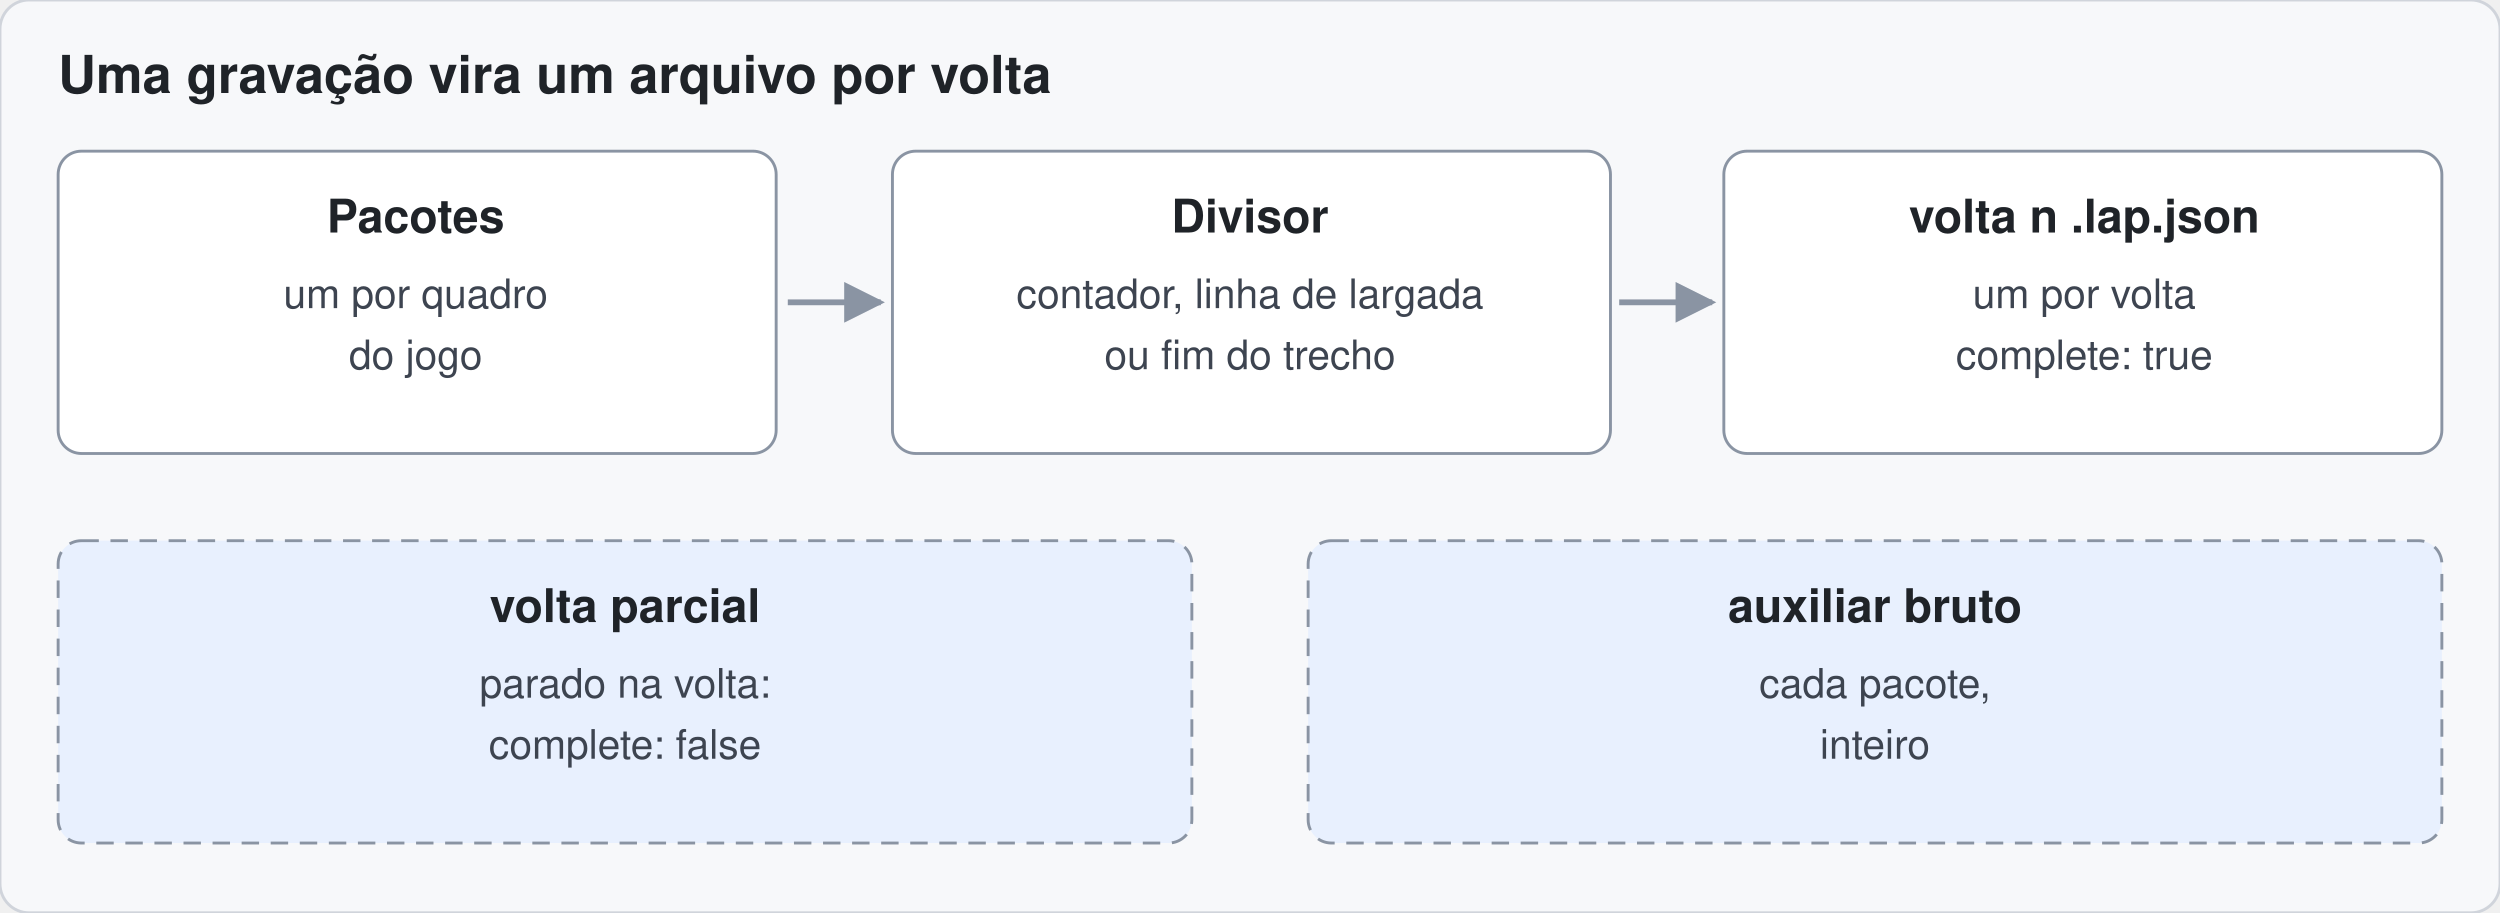
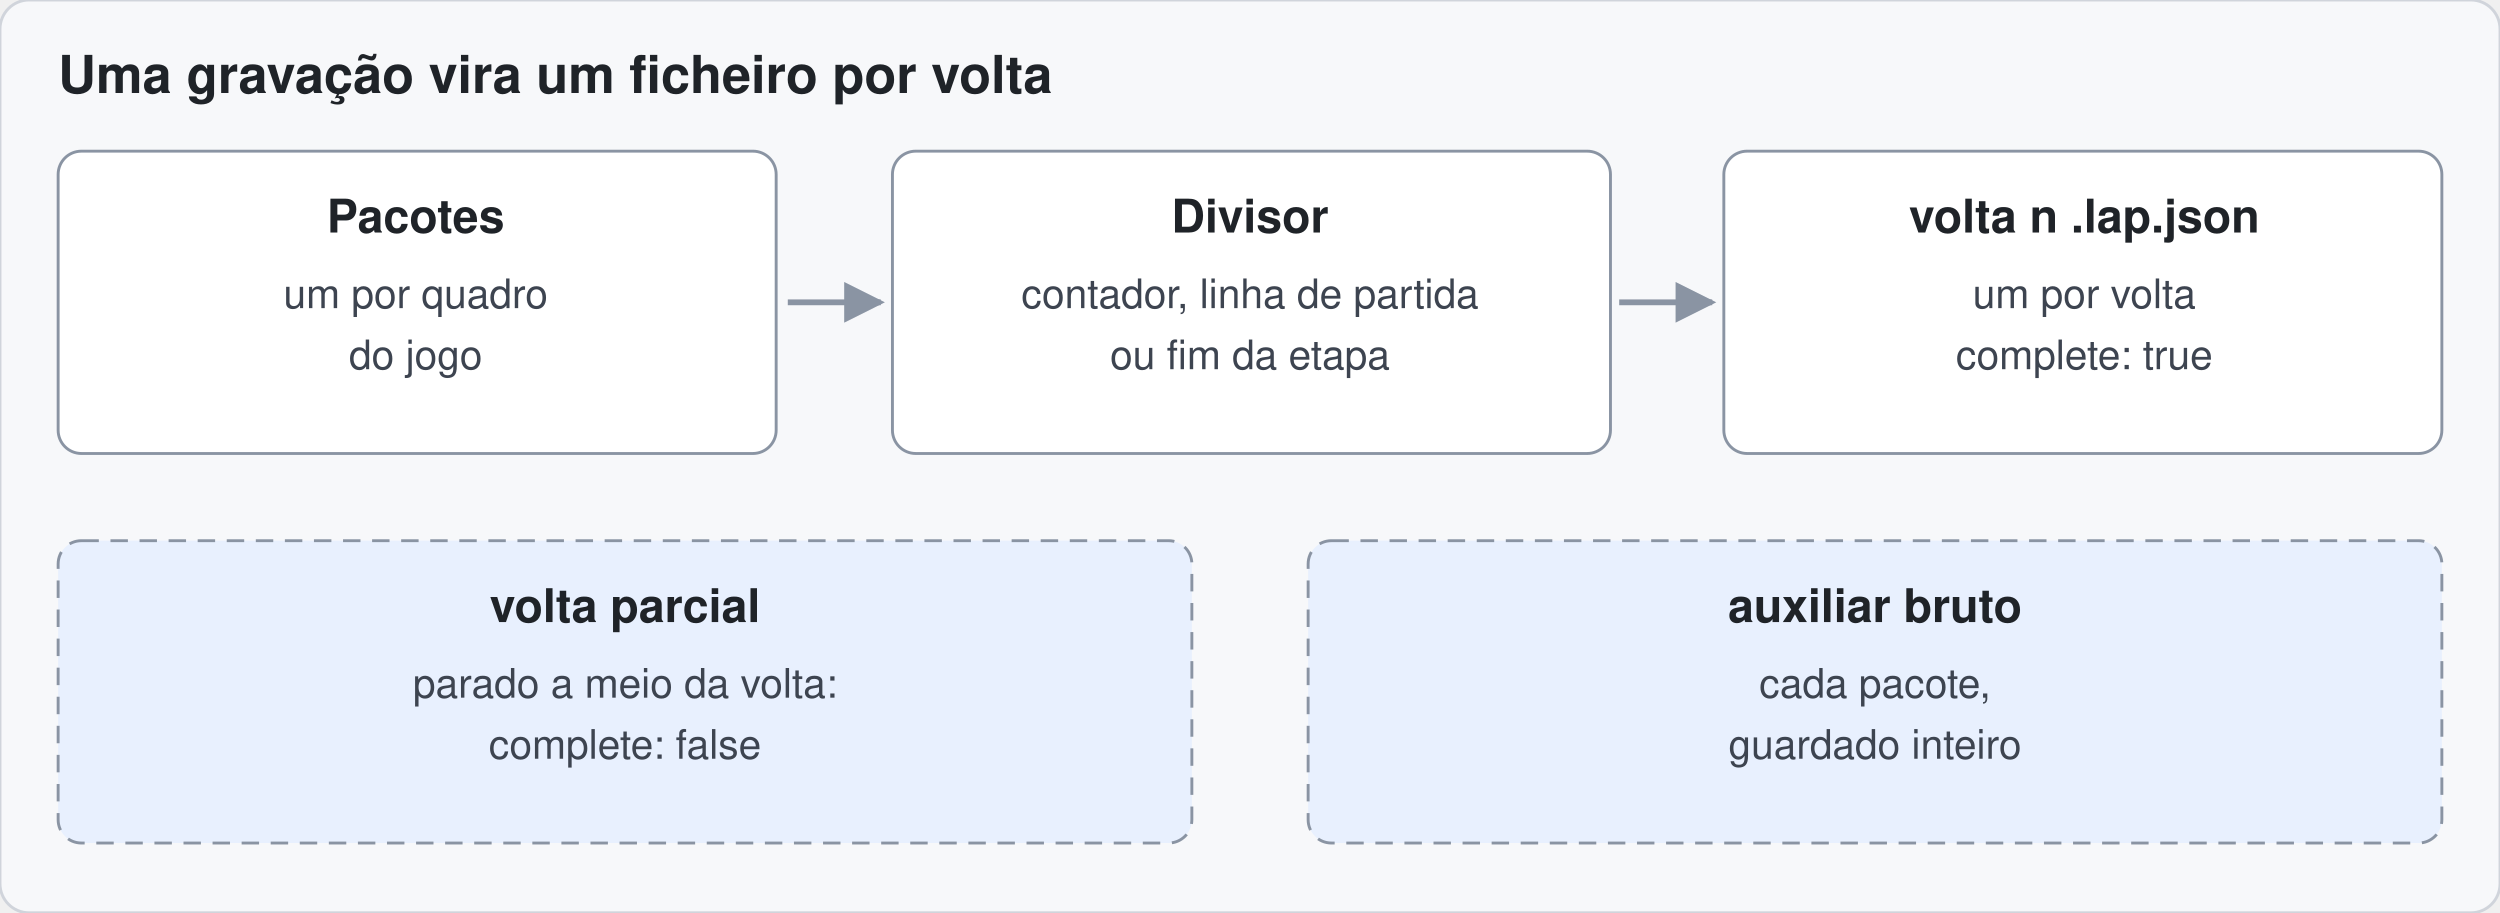
<svg xmlns="http://www.w3.org/2000/svg" width="860" height="314" viewBox="0 0 860 314" role="img" aria-label="A recording becomes one file per lap">
  <rect width="860" height="314" rx="10" fill="#f7f8fa" stroke="#d0d4db" />
  <defs>
    <marker id="a" viewBox="0 0 10 10" refX="9" refY="5" markerWidth="7" markerHeight="7" orient="auto-start-reverse">
      <path d="M0,0 L10,5 L0,10 z" fill="#8a94a3" />
    </marker>
  </defs>
-   <text x="20" y="32" font-family="Segoe UI,Helvetica,Arial,sans-serif" font-size="18" font-weight="600" fill="#1f2328" text-anchor="start">Uma gravação vira um arquivo por volta</text>
+   <text x="20" y="32" font-family="Segoe UI,Helvetica,Arial,sans-serif" font-size="18" font-weight="600" fill="#1f2328" text-anchor="start">Uma gravação vira um ficheiro por volta</text>
  <rect x="20" y="52" width="247" height="104" rx="8" fill="#ffffff" stroke="#8a94a3" />
  <text x="143" y="80" font-family="Segoe UI,Helvetica,Arial,sans-serif" font-size="16" font-weight="600" fill="#1f2328" text-anchor="middle">Pacotes</text>
  <text x="143" y="106" font-family="Segoe UI,Helvetica,Arial,sans-serif" font-size="14" font-weight="400" fill="#3d4450" text-anchor="middle">um por quadro</text>
  <text x="143" y="127" font-family="Segoe UI,Helvetica,Arial,sans-serif" font-size="14" font-weight="400" fill="#3d4450" text-anchor="middle">do jogo</text>
  <rect x="307" y="52" width="247" height="104" rx="8" fill="#ffffff" stroke="#8a94a3" />
  <text x="430" y="80" font-family="Segoe UI,Helvetica,Arial,sans-serif" font-size="16" font-weight="600" fill="#1f2328" text-anchor="middle">Divisor</text>
-   <text x="430" y="106" font-family="Segoe UI,Helvetica,Arial,sans-serif" font-size="14" font-weight="400" fill="#3d4450" text-anchor="middle">contador, linha de largada</text>
-   <text x="430" y="127" font-family="Segoe UI,Helvetica,Arial,sans-serif" font-size="14" font-weight="400" fill="#3d4450" text-anchor="middle">ou fim do trecho</text>
+   <text x="430" y="106" font-family="Segoe UI,Helvetica,Arial,sans-serif" font-size="14" font-weight="400" fill="#3d4450" text-anchor="middle">contador, linha de partida</text>
+   <text x="430" y="127" font-family="Segoe UI,Helvetica,Arial,sans-serif" font-size="14" font-weight="400" fill="#3d4450" text-anchor="middle">ou fim da etapa</text>
  <rect x="593" y="52" width="247" height="104" rx="8" fill="#ffffff" stroke="#8a94a3" />
  <text x="717" y="80" font-family="Segoe UI,Helvetica,Arial,sans-serif" font-size="16" font-weight="600" fill="#1f2328" text-anchor="middle">volta n .lap.json</text>
  <text x="717" y="106" font-family="Segoe UI,Helvetica,Arial,sans-serif" font-size="14" font-weight="400" fill="#3d4450" text-anchor="middle">um por volta</text>
  <text x="717" y="127" font-family="Segoe UI,Helvetica,Arial,sans-serif" font-size="14" font-weight="400" fill="#3d4450" text-anchor="middle">complete: true</text>
  <line x1="271" y1="104.0" x2="303" y2="104.0" stroke="#8a94a3" stroke-width="2" marker-end="url(#a)" />
  <line x1="557" y1="104.0" x2="589" y2="104.0" stroke="#8a94a3" stroke-width="2" marker-end="url(#a)" />
  <rect x="20" y="186" width="390" height="104" rx="8" fill="#e8f0fe" stroke="#8a94a3" stroke-dasharray="6 4" />
  <text x="215" y="214" font-family="Segoe UI,Helvetica,Arial,sans-serif" font-size="16" font-weight="600" fill="#1f2328" text-anchor="middle">volta parcial</text>
-   <text x="215" y="240" font-family="Segoe UI,Helvetica,Arial,sans-serif" font-size="14" font-weight="400" fill="#3d4450" text-anchor="middle">parado na volta:</text>
+   <text x="215" y="240" font-family="Segoe UI,Helvetica,Arial,sans-serif" font-size="14" font-weight="400" fill="#3d4450" text-anchor="middle">parado a meio da volta:</text>
  <text x="215" y="261" font-family="Segoe UI,Helvetica,Arial,sans-serif" font-size="14" font-weight="400" fill="#3d4450" text-anchor="middle">complete: false</text>
  <rect x="450" y="186" width="390" height="104" rx="8" fill="#e8f0fe" stroke="#8a94a3" stroke-dasharray="6 4" />
  <text x="645" y="214" font-family="Segoe UI,Helvetica,Arial,sans-serif" font-size="16" font-weight="600" fill="#1f2328" text-anchor="middle">auxiliar bruto</text>
  <text x="645" y="240" font-family="Segoe UI,Helvetica,Arial,sans-serif" font-size="14" font-weight="400" fill="#3d4450" text-anchor="middle">cada pacote,</text>
-   <text x="645" y="261" font-family="Segoe UI,Helvetica,Arial,sans-serif" font-size="14" font-weight="400" fill="#3d4450" text-anchor="middle">inteiro</text>
+   <text x="645" y="261" font-family="Segoe UI,Helvetica,Arial,sans-serif" font-size="14" font-weight="400" fill="#3d4450" text-anchor="middle">guardado inteiro</text>
</svg>
